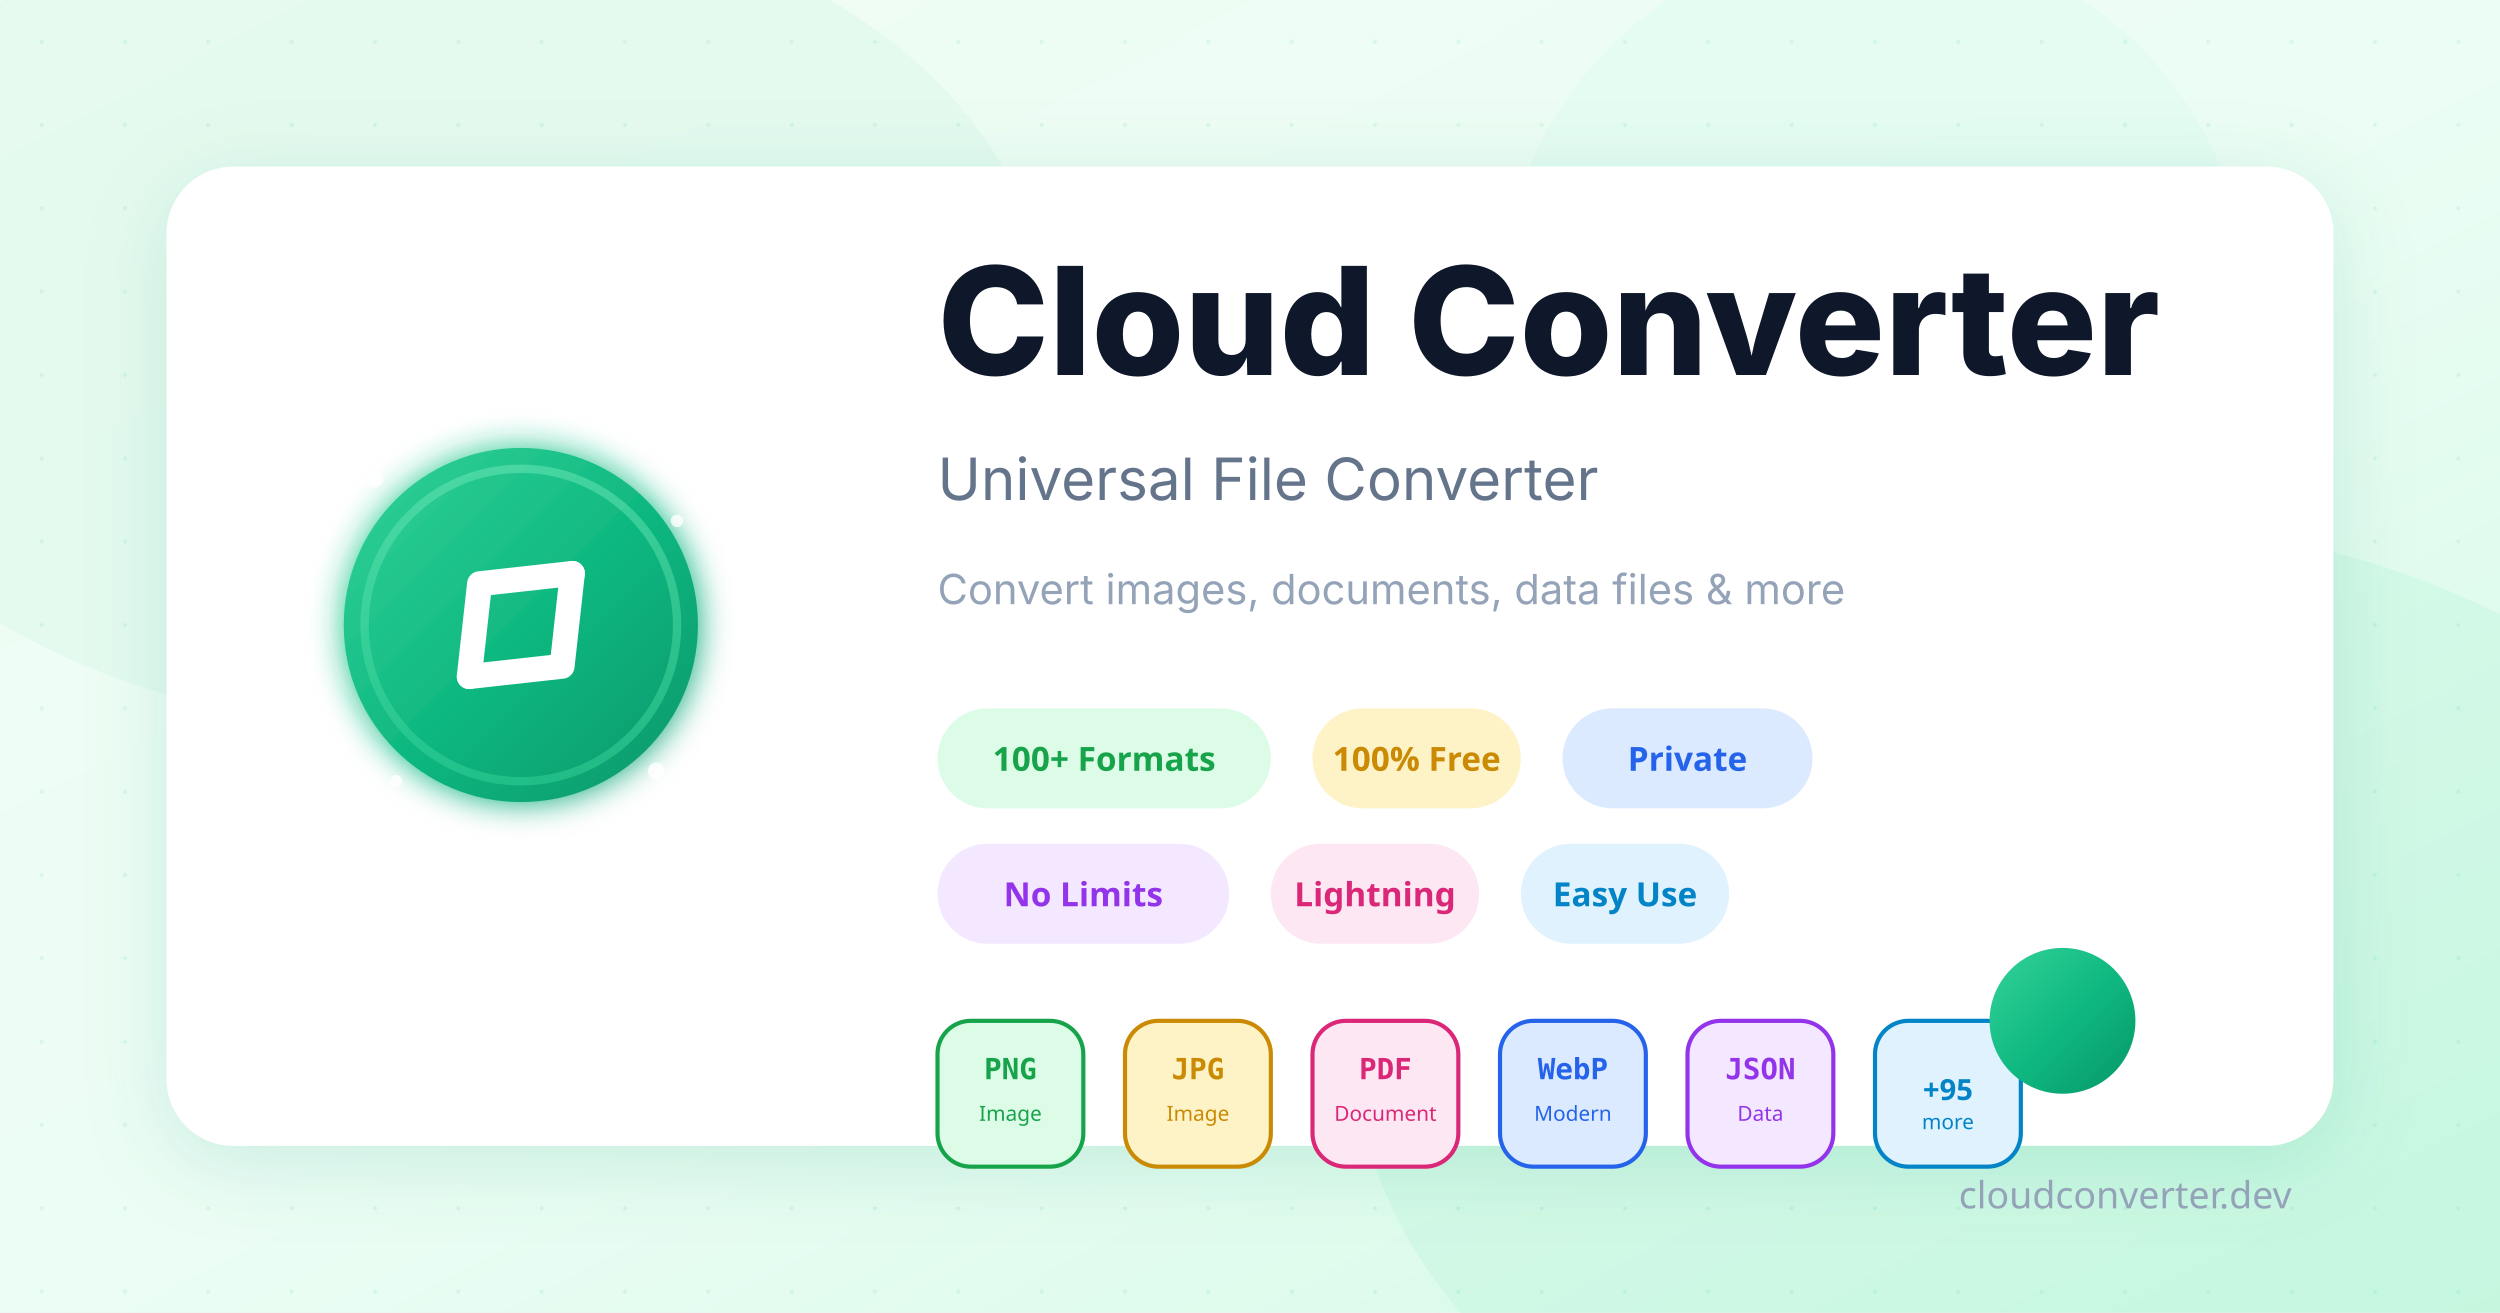
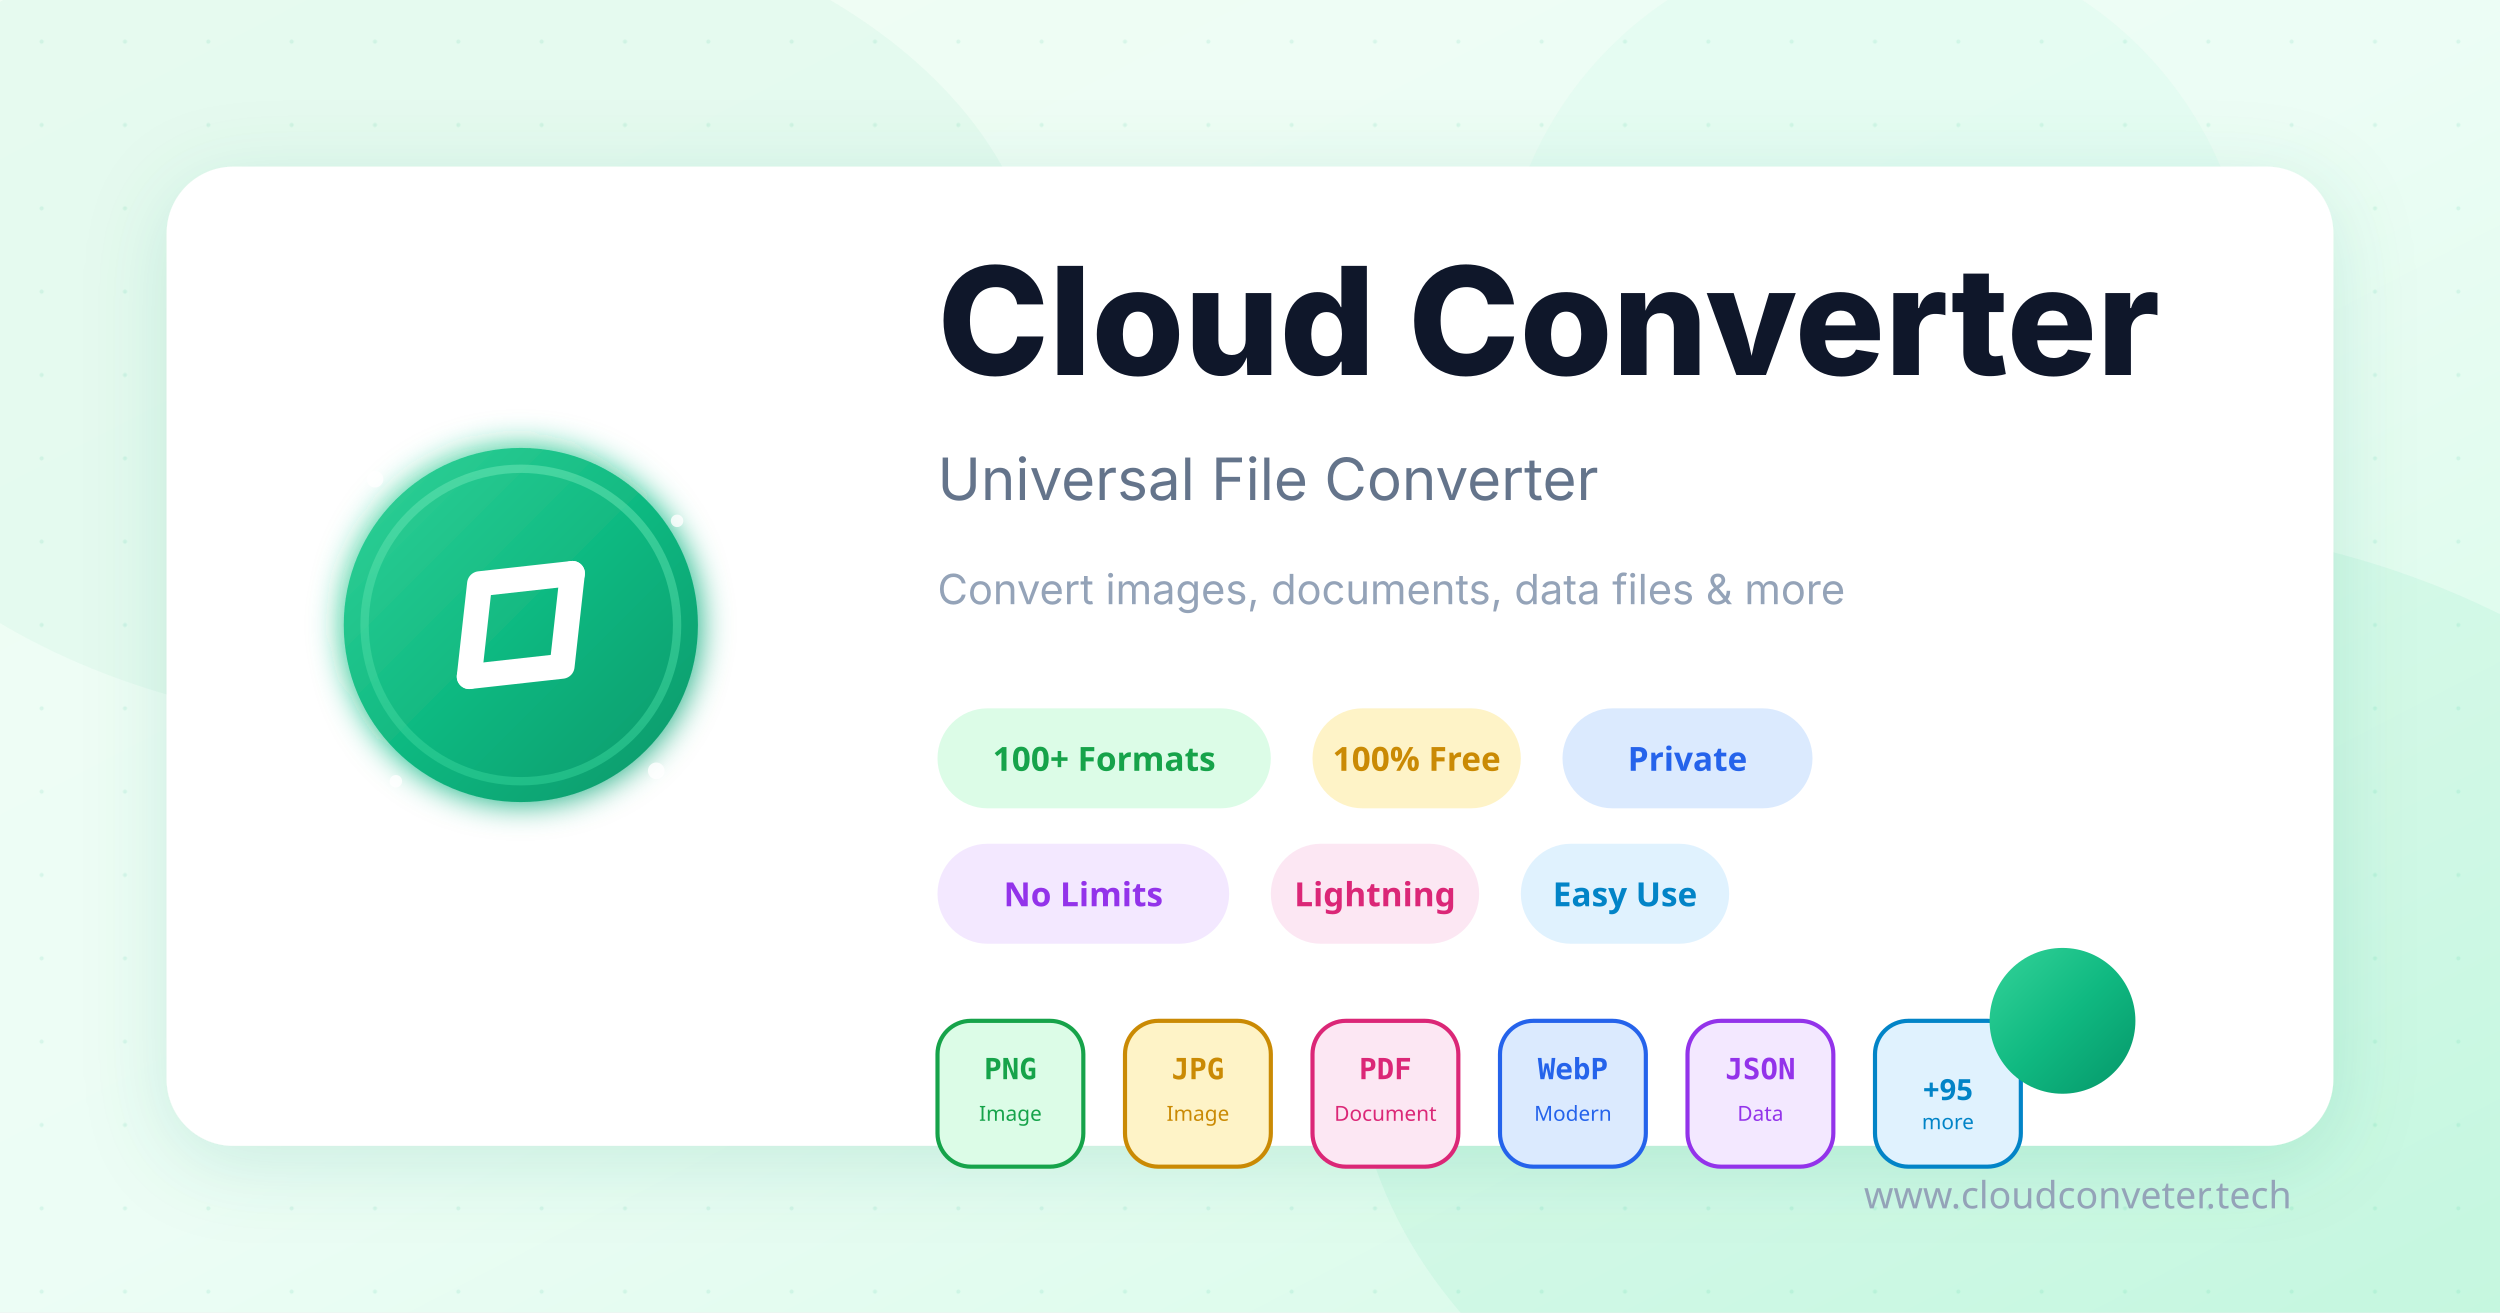
<svg xmlns="http://www.w3.org/2000/svg" viewBox="0 0 1200 630">
  <defs>
    <linearGradient id="bgGrad1" x1="0%" y1="0%" x2="100%" y2="100%">
      <stop offset="0%" style="stop-color:#f0fdf4" />
      <stop offset="50%" style="stop-color:#ecfdf5" />
      <stop offset="100%" style="stop-color:#d1fae5" />
    </linearGradient>
    <linearGradient id="brandGrad" x1="0%" y1="0%" x2="100%" y2="100%">
      <stop offset="0%" style="stop-color:#34d399" />
      <stop offset="50%" style="stop-color:#10b981" />
      <stop offset="100%" style="stop-color:#059669" />
    </linearGradient>
    <linearGradient id="accentGrad" x1="0%" y1="0%" x2="0%" y2="100%">
      <stop offset="0%" style="stop-color:#6ee7b7" />
      <stop offset="100%" style="stop-color:#34d399" />
    </linearGradient>
    <filter id="cardShadow" x="-10%" y="-10%" width="120%" height="120%">
      <feDropShadow dx="0" dy="8" stdDeviation="20" flood-color="#059669" flood-opacity="0.15" />
    </filter>
    <filter id="glow3" x="-50%" y="-50%" width="200%" height="200%">
      <feGaussianBlur stdDeviation="8" result="coloredBlur" />
      <feMerge>
        <feMergeNode in="coloredBlur" />
        <feMergeNode in="SourceGraphic" />
      </feMerge>
    </filter>
    <pattern id="grid" width="40" height="40" patternUnits="userSpaceOnUse">
      <circle cx="20" cy="20" r="1" fill="#10b981" opacity="0.1" />
    </pattern>
  </defs>
  <rect width="1200" height="630" fill="url(#bgGrad1)" />
  <rect width="1200" height="630" fill="url(#grid)" />
  <ellipse cx="200" cy="150" rx="300" ry="200" fill="#10b981" opacity="0.05" />
  <ellipse cx="1000" cy="500" rx="350" ry="250" fill="#34d399" opacity="0.08" />
  <circle cx="900" cy="150" r="180" fill="#6ee7b7" opacity="0.06" />
  <rect x="80" y="80" width="1040" height="470" rx="32" fill="white" filter="url(#cardShadow)" />
  <g transform="translate(150, 200)">
    <circle cx="100" cy="100" r="85" fill="url(#brandGrad)" filter="url(#glow3)" />
    <circle cx="100" cy="100" r="75" fill="none" stroke="url(#accentGrad)" stroke-width="4" opacity="0.5" />
    <g transform="translate(100,100)">
      <g transform="rotate(-45)">
        <path d="M-35 0 L0 -28 L35 0" stroke="white" stroke-width="12" stroke-linecap="round" stroke-linejoin="round" fill="none" />
        <path d="M-35 0 L0 28 L35 0" stroke="white" stroke-width="12" stroke-linecap="round" stroke-linejoin="round" fill="none" />
      </g>
    </g>
    <g fill="white" opacity="0.8">
      <circle cx="30" cy="30" r="4" />
      <circle cx="175" cy="50" r="3" />
      <circle cx="165" cy="170" r="4" />
      <circle cx="40" cy="175" r="3" />
    </g>
  </g>
  <g transform="translate(450, 180)">
    <text x="0" y="0" font-family="system-ui, -apple-system, BlinkMacSystemFont, sans-serif" font-size="72" font-weight="800" fill="#0f172a">
      Cloud Converter
    </text>
    <text x="0" y="60" font-family="system-ui, -apple-system, sans-serif" font-size="28" fill="#64748b">
      Universal File Converter
    </text>
    <text x="0" y="110" font-family="system-ui, -apple-system, sans-serif" font-size="20" fill="#94a3b8">
      Convert images, documents, data files &amp; more
    </text>
  </g>
  <g transform="translate(450, 340)">
    <g transform="translate(0, 0)">
      <rect x="0" y="0" width="160" height="48" rx="24" fill="#dcfce7" />
      <text x="80" y="30" font-family="system-ui, sans-serif" font-size="16" font-weight="600" fill="#16a34a" text-anchor="middle">100+ Formats</text>
      <rect x="180" y="0" width="100" height="48" rx="24" fill="#fef3c7" />
      <text x="230" y="30" font-family="system-ui, sans-serif" font-size="16" font-weight="600" fill="#ca8a04" text-anchor="middle">100% Free</text>
      <rect x="300" y="0" width="120" height="48" rx="24" fill="#dbeafe" />
      <text x="360" y="30" font-family="system-ui, sans-serif" font-size="16" font-weight="600" fill="#2563eb" text-anchor="middle">Private</text>
    </g>
    <g transform="translate(0, 65)">
      <rect x="0" y="0" width="140" height="48" rx="24" fill="#f3e8ff" />
      <text x="70" y="30" font-family="system-ui, sans-serif" font-size="16" font-weight="600" fill="#9333ea" text-anchor="middle">No Limits</text>
      <rect x="160" y="0" width="100" height="48" rx="24" fill="#fce7f3" />
      <text x="210" y="30" font-family="system-ui, sans-serif" font-size="16" font-weight="600" fill="#db2777" text-anchor="middle">Lightning</text>
      <rect x="280" y="0" width="100" height="48" rx="24" fill="#e0f2fe" />
      <text x="330" y="30" font-family="system-ui, sans-serif" font-size="16" font-weight="600" fill="#0284c7" text-anchor="middle">Easy Use</text>
    </g>
  </g>
  <g transform="translate(450, 490)">
    <g transform="translate(0, 0)">
      <rect width="70" height="70" rx="16" fill="#dcfce7" stroke="#16a34a" stroke-width="2" />
      <text x="35" y="28" font-family="system-ui, monospace" font-size="14" font-weight="700" fill="#16a34a" text-anchor="middle">PNG</text>
      <text x="35" y="48" font-family="system-ui" font-size="10" fill="#16a34a" text-anchor="middle">Image</text>
    </g>
    <g transform="translate(90, 0)">
      <rect width="70" height="70" rx="16" fill="#fef3c7" stroke="#ca8a04" stroke-width="2" />
      <text x="35" y="28" font-family="system-ui, monospace" font-size="14" font-weight="700" fill="#ca8a04" text-anchor="middle">JPG</text>
      <text x="35" y="48" font-family="system-ui" font-size="10" fill="#ca8a04" text-anchor="middle">Image</text>
    </g>
    <g transform="translate(180, 0)">
      <rect width="70" height="70" rx="16" fill="#fce7f3" stroke="#db2777" stroke-width="2" />
      <text x="35" y="28" font-family="system-ui, monospace" font-size="14" font-weight="700" fill="#db2777" text-anchor="middle">PDF</text>
      <text x="35" y="48" font-family="system-ui" font-size="10" fill="#db2777" text-anchor="middle">Document</text>
    </g>
    <g transform="translate(270, 0)">
      <rect width="70" height="70" rx="16" fill="#dbeafe" stroke="#2563eb" stroke-width="2" />
      <text x="35" y="28" font-family="system-ui, monospace" font-size="14" font-weight="700" fill="#2563eb" text-anchor="middle">WebP</text>
      <text x="35" y="48" font-family="system-ui" font-size="10" fill="#2563eb" text-anchor="middle">Modern</text>
    </g>
    <g transform="translate(360, 0)">
      <rect width="70" height="70" rx="16" fill="#f3e8ff" stroke="#9333ea" stroke-width="2" />
      <text x="35" y="28" font-family="system-ui, monospace" font-size="14" font-weight="700" fill="#9333ea" text-anchor="middle">JSON</text>
      <text x="35" y="48" font-family="system-ui" font-size="10" fill="#9333ea" text-anchor="middle">Data</text>
    </g>
    <g transform="translate(450, 0)">
      <rect width="70" height="70" rx="16" fill="#e0f2fe" stroke="#0284c7" stroke-width="2" />
      <text x="35" y="38" font-family="system-ui" font-size="14" font-weight="600" fill="#0284c7" text-anchor="middle">+95</text>
      <text x="35" y="52" font-family="system-ui" font-size="10" fill="#0284c7" text-anchor="middle">more</text>
    </g>
    <g transform="translate(540, 0)">
      <circle width="70" height="70" r="35" fill="url(#brandGrad)" />
      <path d="M25 35 L45 35 M38 28 L45 35 L38 42" stroke="white" stroke-width="4" stroke-linecap="round" stroke-linejoin="round" fill="none" />
    </g>
  </g>
-   <text x="1100" y="580" font-family="system-ui, sans-serif" font-size="18" fill="#94a3b8" text-anchor="end">cloudconverter.dev</text>
+   <text x="1100" y="580" font-family="system-ui, sans-serif" font-size="18" fill="#94a3b8" text-anchor="end">www.cloudconveter.tech</text>
</svg>
